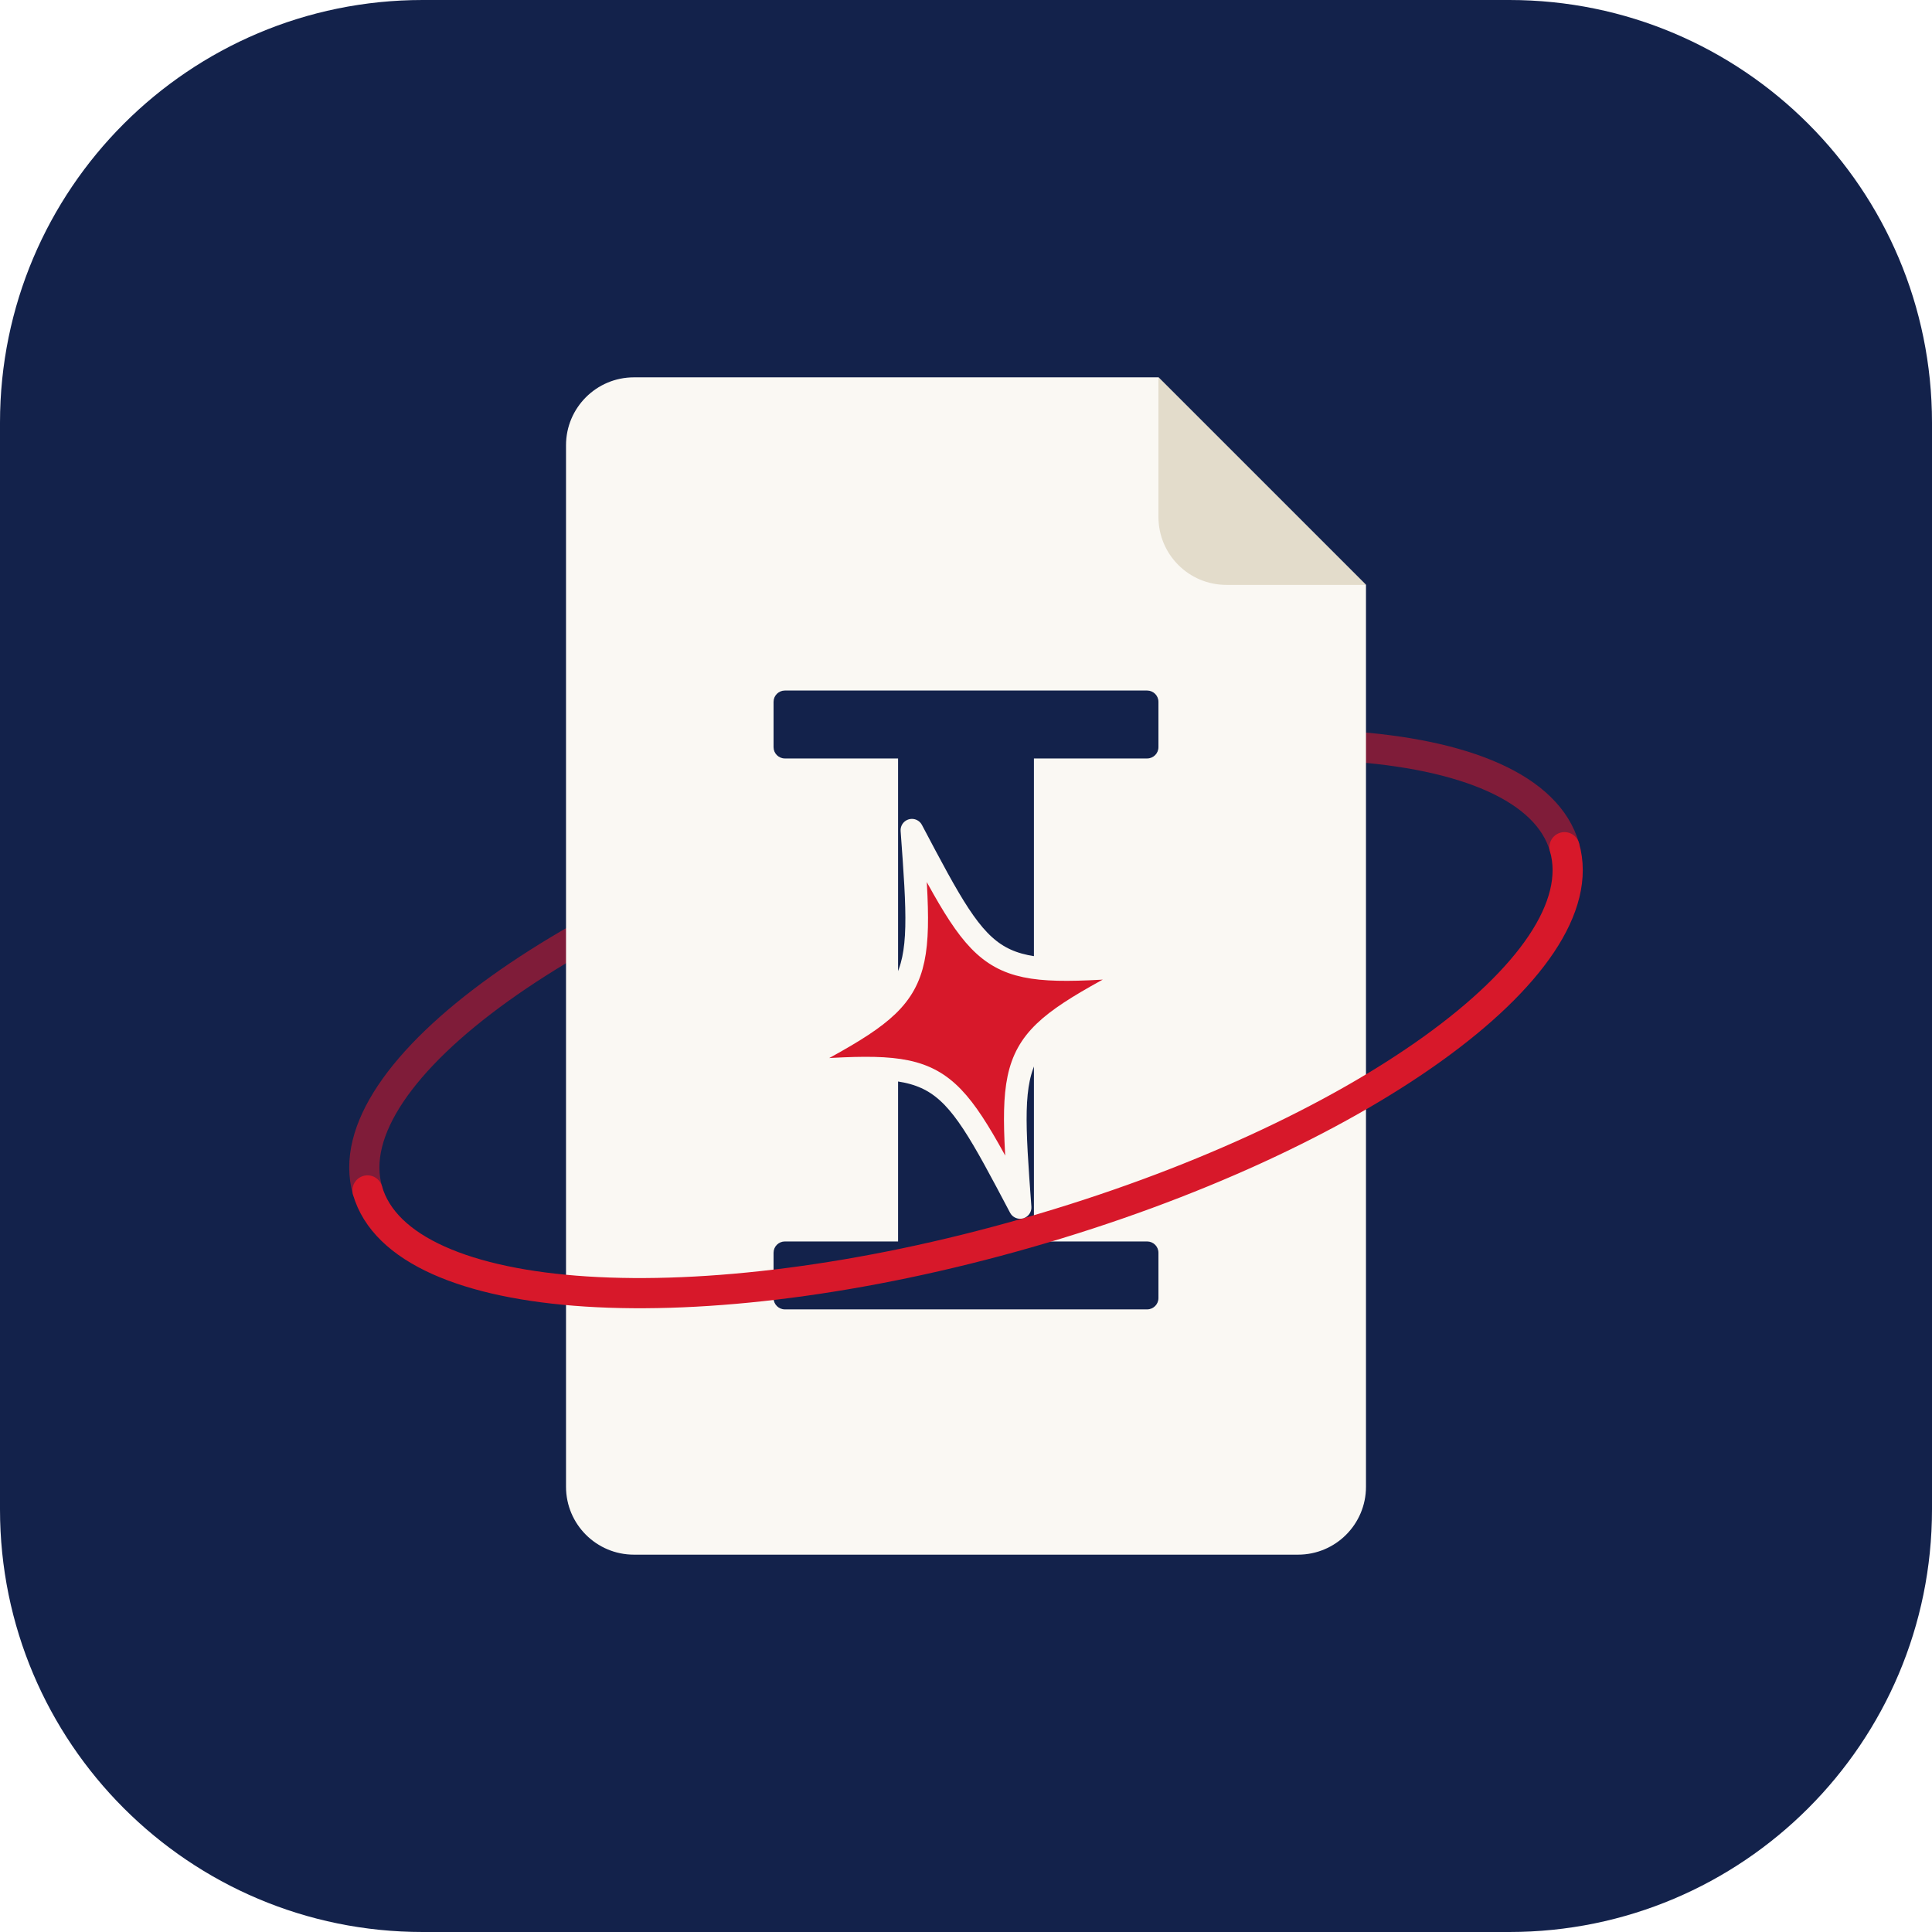
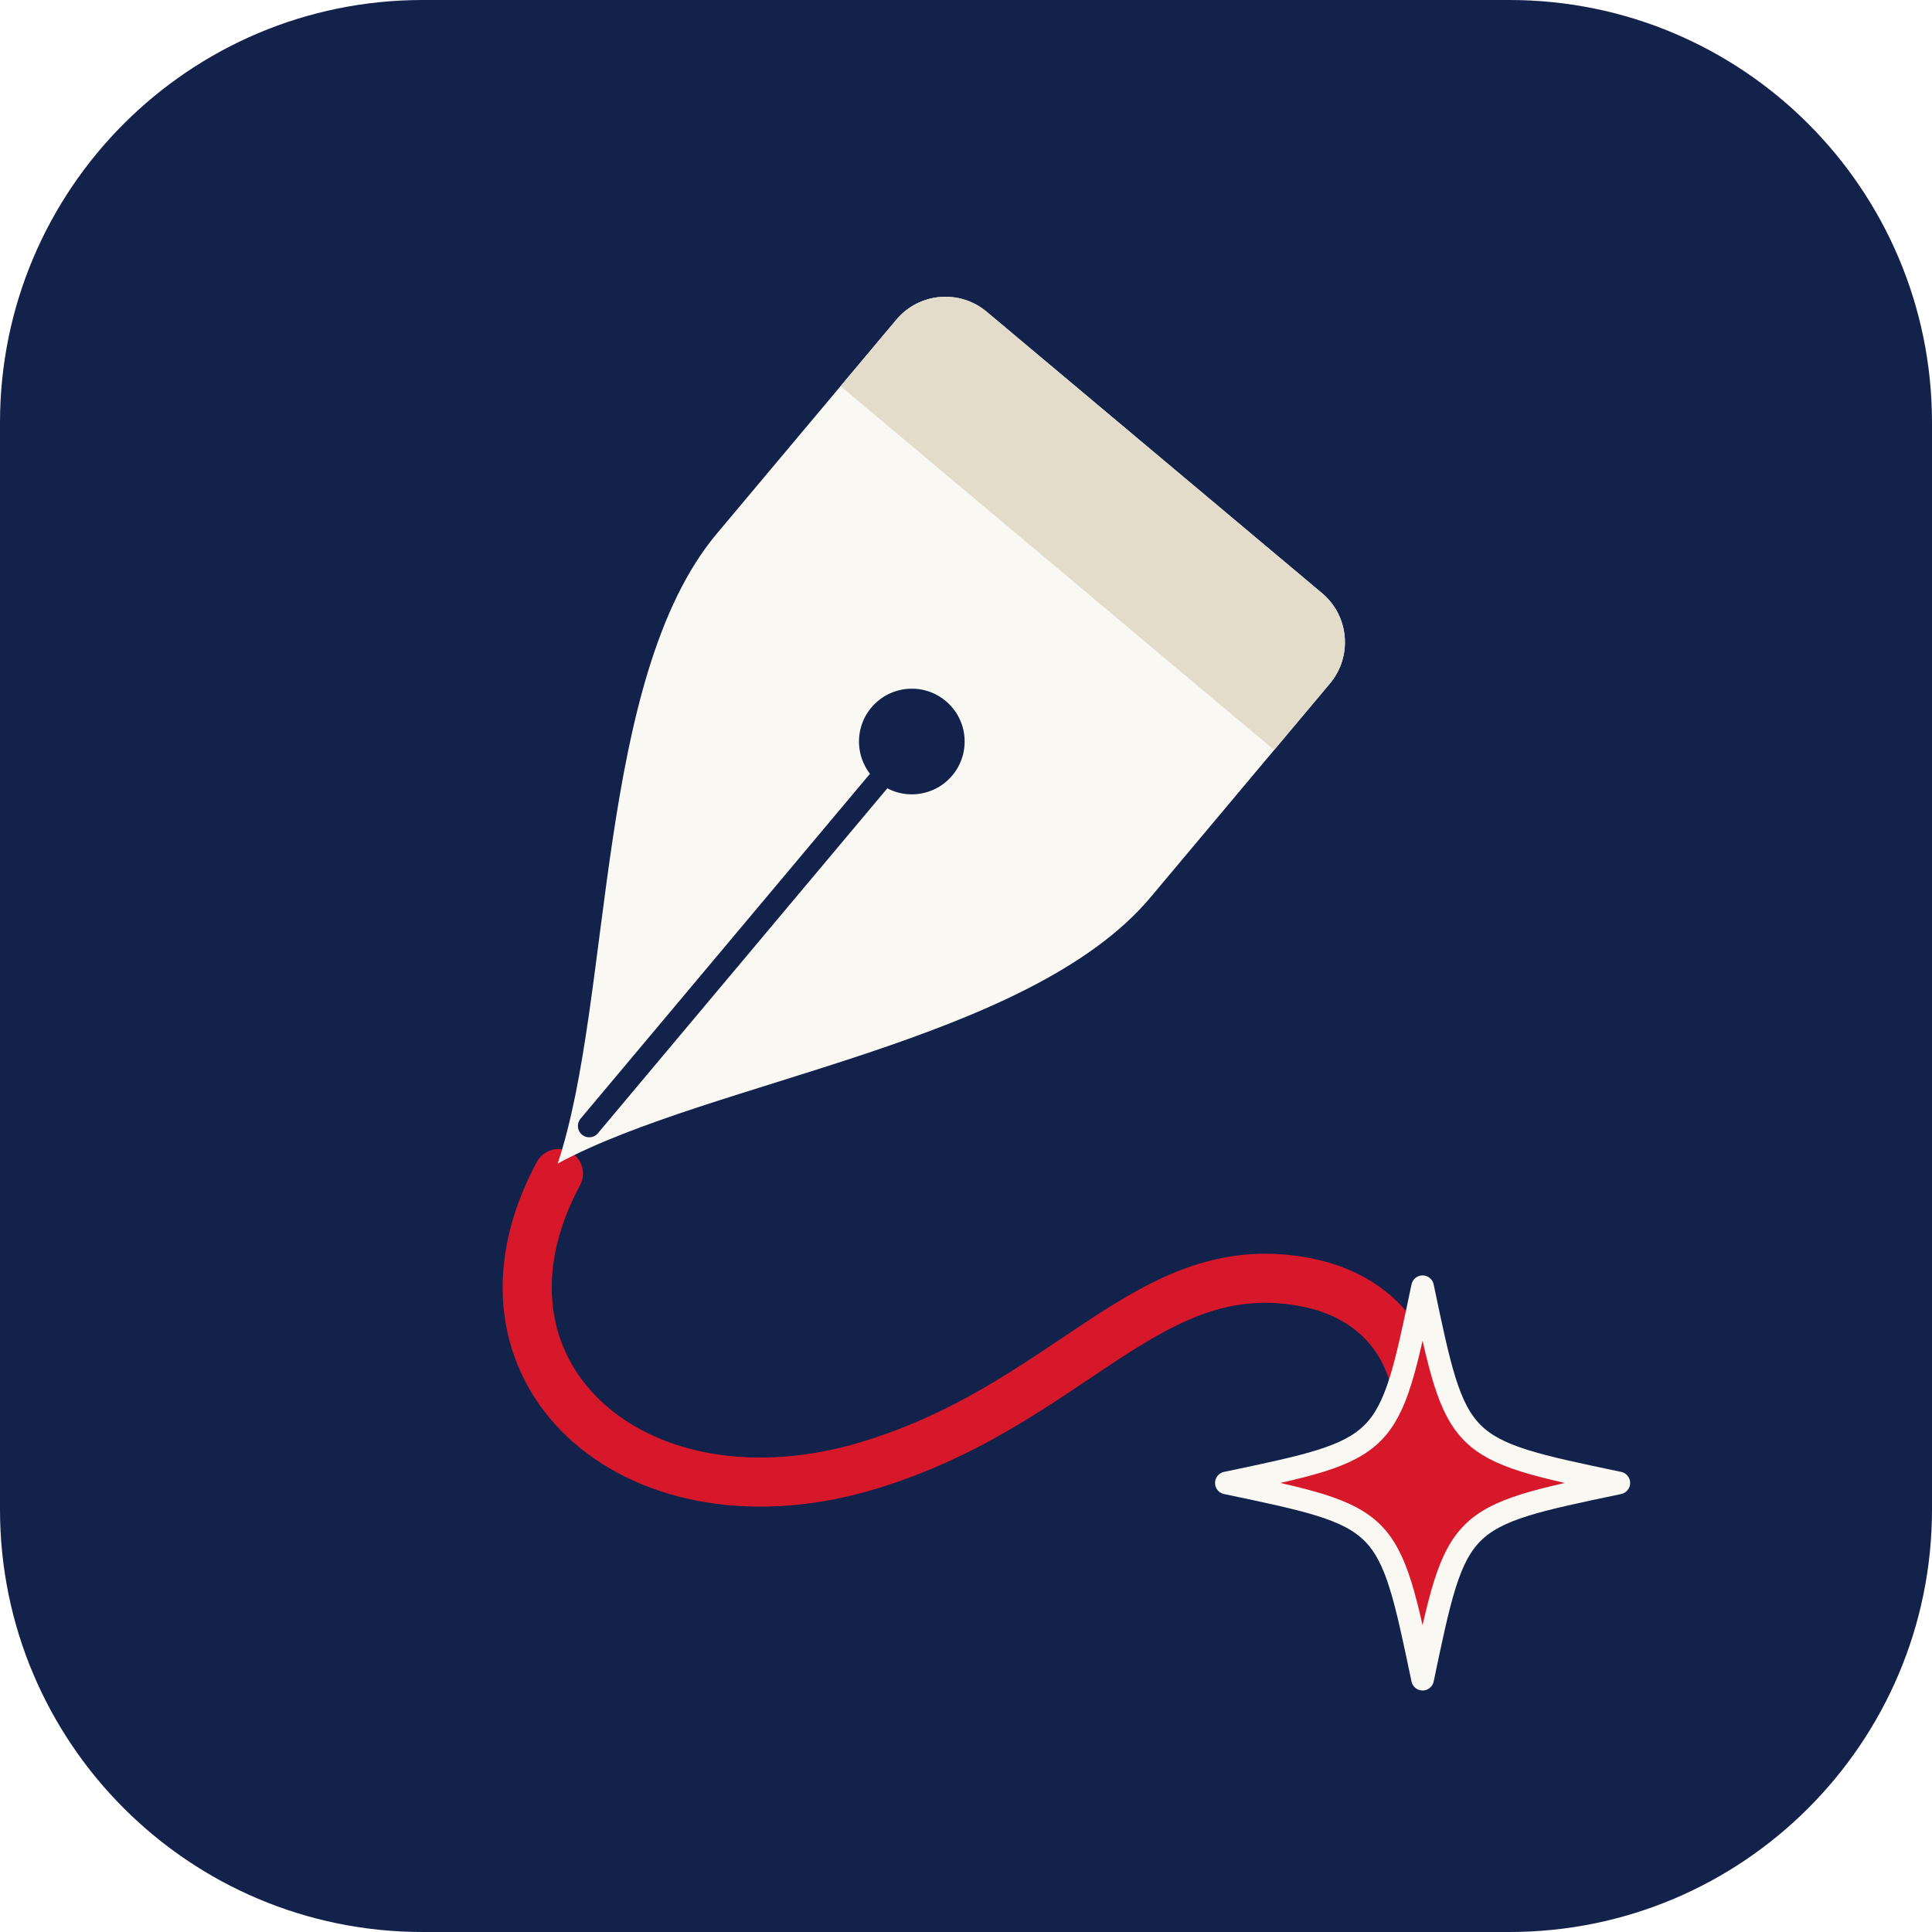
<svg xmlns="http://www.w3.org/2000/svg" viewBox="0 0 1024 1024">
  <rect width="1024" height="1024" rx="224" fill="#13224b" />
-   <g transform="translate(512 540) rotate(-16)">
-     <path d="M-330,0 A330 118 0 0 1 330,0" fill="none" stroke="#d7182a" stroke-width="16" stroke-linecap="round" opacity=".55" />
-   </g>
-   <path d="M300,236 a36 36 0 0 1 36-36 H614 L724,310 V788 a36 36 0 0 1 -36 36 H336 a36 36 0 0 1 -36-36 Z" fill="#faf8f3" />
-   <path d="M614,200 V274 a36 36 0 0 0 36,36 H724 Z" fill="#e3dccb" />
-   <rect x="476" y="384" width="72" height="292" fill="#13224b" />
-   <rect x="410" y="366" width="204" height="36" rx="6" fill="#13224b" />
-   <rect x="410" y="658" width="204" height="36" rx="6" fill="#13224b" />
-   <g transform="translate(512 540) rotate(-16)">
-     <path d="M330,0 A330 118 0 0 1 -330,0" fill="none" stroke="#d7182a" stroke-width="16" stroke-linecap="round" />
-     <g>
-       <path d="M0,-104 C18,-18 18,-18 104,0 C18,18 18,18 0,104 C-18,18 -18,18 -104,0 C-18,-18 -18,-18 0,-104 Z" fill="#d7182a" stroke="#faf8f3" stroke-width="12" stroke-linejoin="round" />
-       <animateMotion dur="8s" repeatCount="indefinite" path="M330,0 A330 118 0 1 1 -330,0 A330 118 0 1 1 330,0" />
-       <animateTransform attributeName="transform" type="scale" additive="sum" values="1;0.75;1" dur="8s" repeatCount="indefinite" />
+   <g transform="translate(-96 -14)">
+     <path d="M392,636 C336,740 430,826 552,792 C664,760 704,676 790,694 C832,703 850,736 848,770" fill="none" stroke="#d7182a" stroke-width="26" stroke-linecap="round" />
+     <g transform="translate(560 430) rotate(40)">
+       <path d="M0,262 C34,176 150,52 150,-48 L150,-196 a34 34 0 0 0 -34,-34 H-116 a34 34 0 0 0 -34,34 L-150,-48 C-150,52 -34,176 0,262 Z" fill="#faf8f3" />
+       <path d="M-150,-150 H150 V-196 a34 34 0 0 0 -34,-34 H-116 a34 34 0 0 0 -34,34 Z" fill="#e3dccb" />
+       <circle cx="0" cy="-30" r="28" fill="#13224b" />
+       <path d="M0,-2 V236" stroke="#13224b" stroke-width="12" stroke-linecap="round" />
+     </g>
+     <g transform="translate(850 800)">
+       <path d="M0,-104 C18,-18 18,-18 104,0 C18,18 18,18 0,104 C-18,18 -18,18 -104,0 C-18,-18 -18,-18 0,-104 Z" fill="#d7182a" stroke="#faf8f3" stroke-width="12" stroke-linejoin="round">
+         <animateTransform attributeName="transform" type="scale" values="1;0.82;1" dur="4s" repeatCount="indefinite" />
+       </path>
    </g>
  </g>
</svg>
